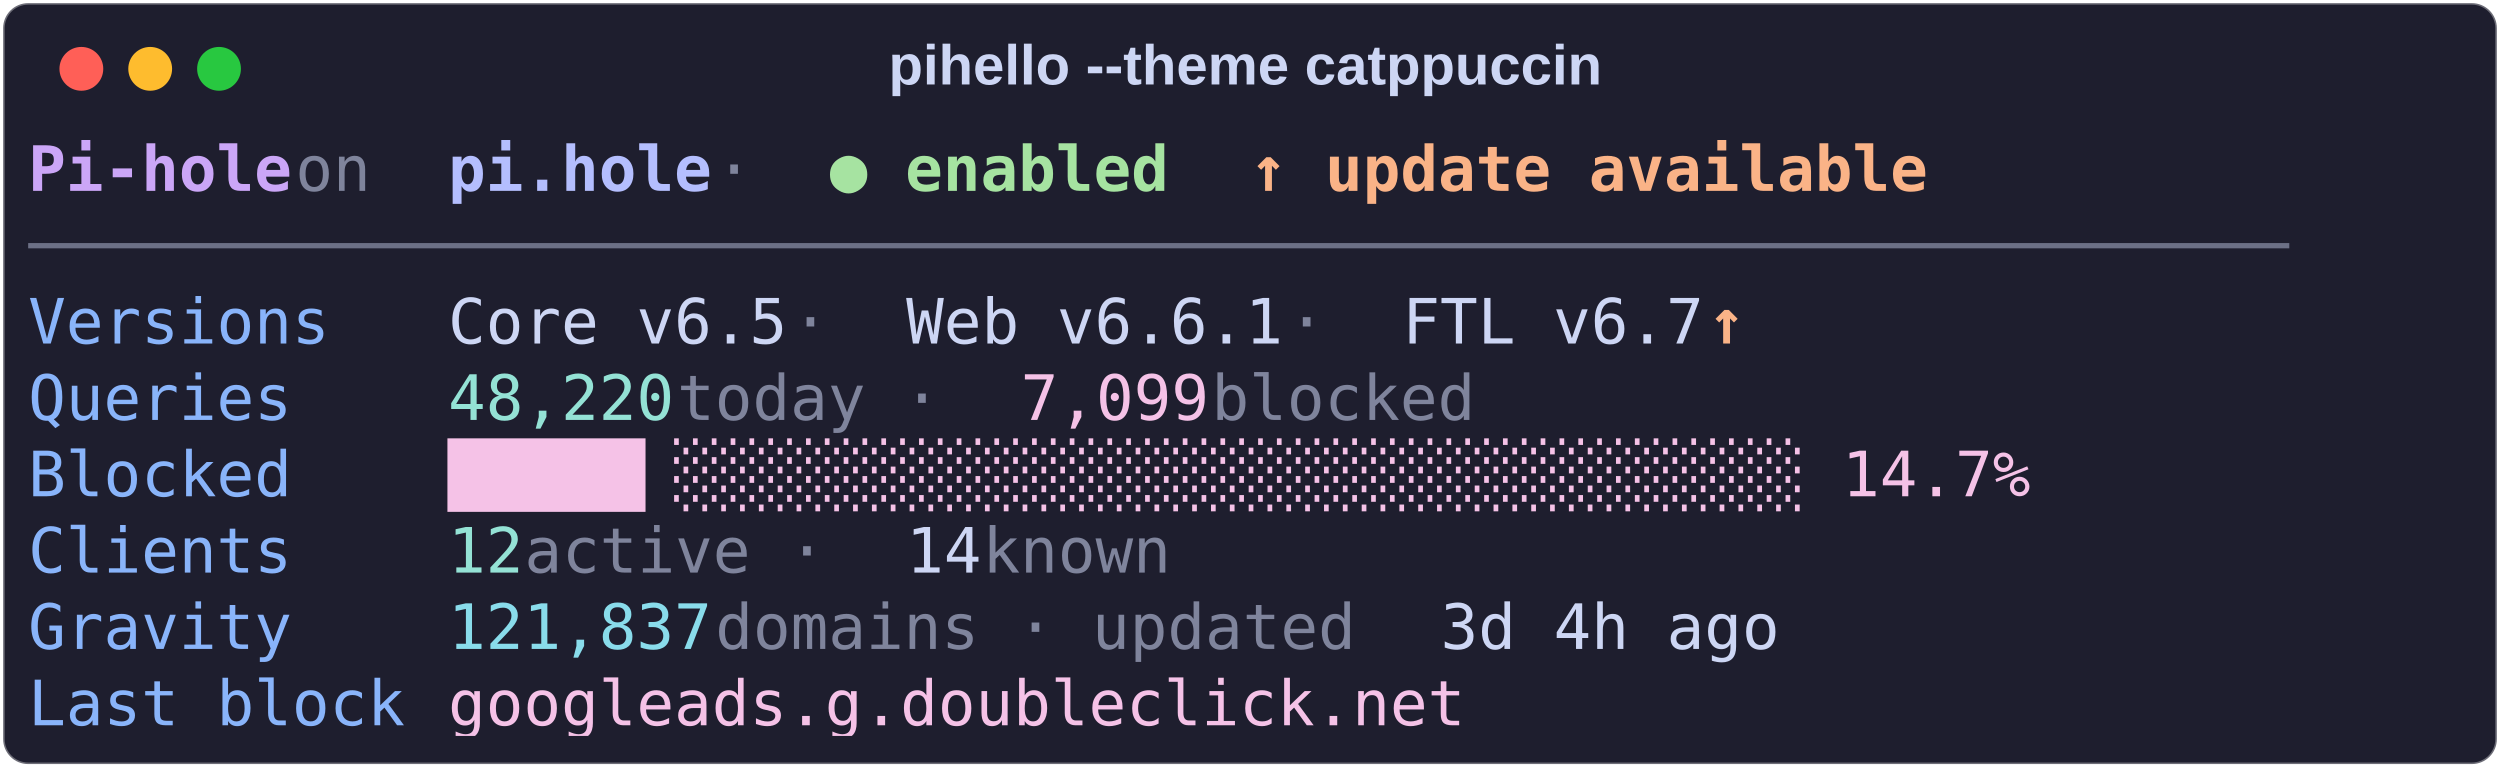
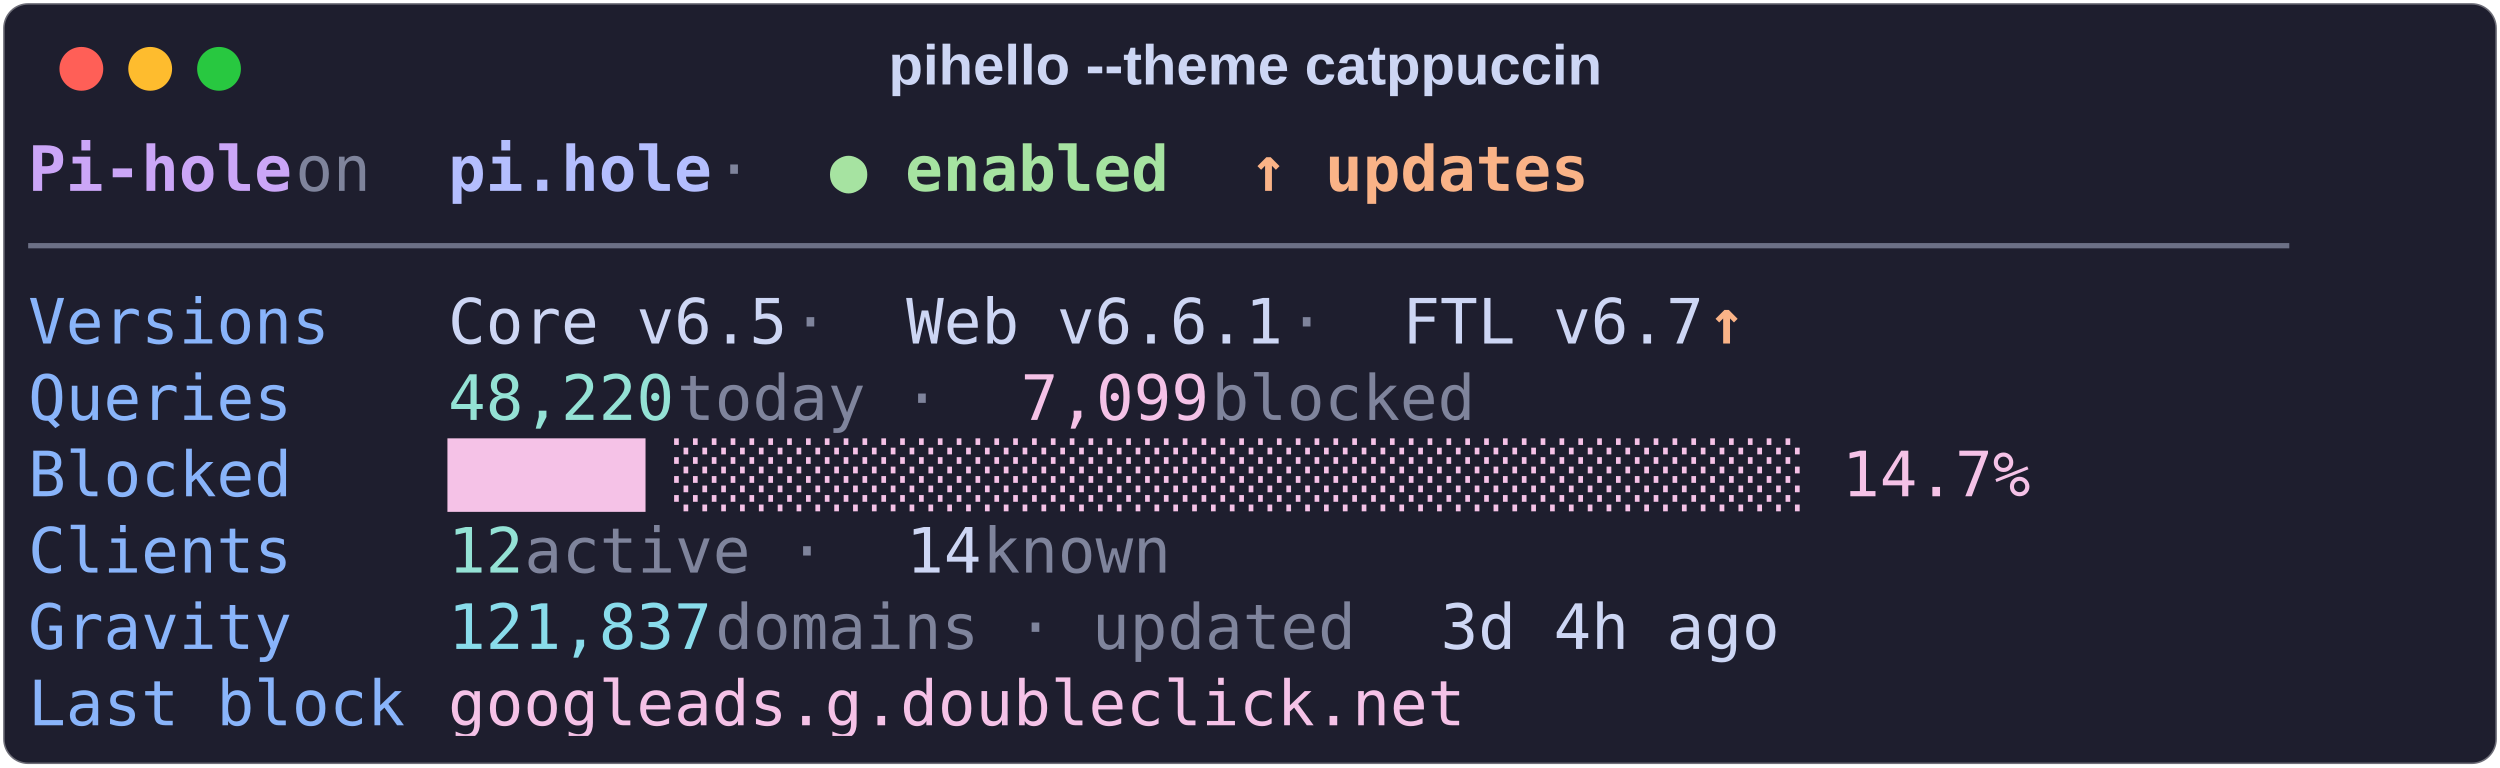
<svg xmlns="http://www.w3.org/2000/svg" class="rich-terminal" viewBox="0 0 799 245.2">
  <style>

    @font-face {
        font-family: "Fira Code";
        src: local("FiraCode-Regular"),
                url("https://cdnjs.cloudflare.com/ajax/libs/firacode/6.2.0/woff2/FiraCode-Regular.woff2") format("woff2"),
                url("https://cdnjs.cloudflare.com/ajax/libs/firacode/6.2.0/woff/FiraCode-Regular.woff") format("woff");
        font-style: normal;
        font-weight: 400;
    }
    @font-face {
        font-family: "Fira Code";
        src: local("FiraCode-Bold"),
                url("https://cdnjs.cloudflare.com/ajax/libs/firacode/6.2.0/woff2/FiraCode-Bold.woff2") format("woff2"),
                url("https://cdnjs.cloudflare.com/ajax/libs/firacode/6.2.0/woff/FiraCode-Bold.woff") format("woff");
        font-style: bold;
        font-weight: 700;
    }

-     .terminal-966863401-matrix {
+     .terminal-3938658011-matrix {
        font-family: Fira Code, monospace;
        font-size: 20px;
        line-height: 24.4px;
        font-variant-east-asian: full-width;
    }

-     .terminal-966863401-title {
+     .terminal-3938658011-title {
        font-size: 18px;
        font-weight: bold;
        font-family: arial;
    }

-     .terminal-966863401-r1 { fill: #cba6f7;font-weight: bold }
- .terminal-966863401-r2 { fill: #7f849c }
- .terminal-966863401-r3 { fill: #b4befe;font-weight: bold }
- .terminal-966863401-r4 { fill: #a6e3a1;font-weight: bold }
- .terminal-966863401-r5 { fill: #fab387;font-weight: bold }
- .terminal-966863401-r6 { fill: #cdd6f4 }
- .terminal-966863401-r7 { fill: #6c7086 }
- .terminal-966863401-r8 { fill: #89b4fa }
- .terminal-966863401-r9 { fill: #94e2d5 }
- .terminal-966863401-r10 { fill: #f5c2e7 }
- .terminal-966863401-r11 { fill: #89dceb }
+     .terminal-3938658011-r1 { fill: #cba6f7;font-weight: bold }
+ .terminal-3938658011-r2 { fill: #7f849c }
+ .terminal-3938658011-r3 { fill: #b4befe;font-weight: bold }
+ .terminal-3938658011-r4 { fill: #a6e3a1;font-weight: bold }
+ .terminal-3938658011-r5 { fill: #fab387;font-weight: bold }
+ .terminal-3938658011-r6 { fill: #cdd6f4 }
+ .terminal-3938658011-r7 { fill: #6c7086 }
+ .terminal-3938658011-r8 { fill: #89b4fa }
+ .terminal-3938658011-r9 { fill: #94e2d5 }
+ .terminal-3938658011-r10 { fill: #f5c2e7 }
+ .terminal-3938658011-r11 { fill: #89dceb }
    </style>
  <defs>
-     <clipPath id="terminal-966863401-clip-terminal">
+     <clipPath id="terminal-3938658011-clip-terminal">
      <rect x="0" y="0" width="779.8" height="194.2" />
    </clipPath>
-     <clipPath id="terminal-966863401-line-0">
+     <clipPath id="terminal-3938658011-line-0">
      <rect x="0" y="1.5" width="780.8" height="24.65" />
    </clipPath>
-     <clipPath id="terminal-966863401-line-1">
+     <clipPath id="terminal-3938658011-line-1">
      <rect x="0" y="25.9" width="780.8" height="24.65" />
    </clipPath>
-     <clipPath id="terminal-966863401-line-2">
+     <clipPath id="terminal-3938658011-line-2">
      <rect x="0" y="50.3" width="780.8" height="24.65" />
    </clipPath>
-     <clipPath id="terminal-966863401-line-3">
+     <clipPath id="terminal-3938658011-line-3">
      <rect x="0" y="74.7" width="780.8" height="24.65" />
    </clipPath>
-     <clipPath id="terminal-966863401-line-4">
+     <clipPath id="terminal-3938658011-line-4">
      <rect x="0" y="99.1" width="780.8" height="24.65" />
    </clipPath>
-     <clipPath id="terminal-966863401-line-5">
+     <clipPath id="terminal-3938658011-line-5">
      <rect x="0" y="123.5" width="780.8" height="24.65" />
    </clipPath>
-     <clipPath id="terminal-966863401-line-6">
+     <clipPath id="terminal-3938658011-line-6">
      <rect x="0" y="147.9" width="780.8" height="24.65" />
    </clipPath>
  </defs>
  <rect fill="#1e1e2e" stroke="rgba(255,255,255,0.35)" stroke-width="1" x="1" y="1" width="797" height="243.2" rx="8" />
-   <text class="terminal-966863401-title" fill="#cdd6f4" text-anchor="middle" x="398" y="27">pihello --theme catppuccin</text>
+   <text class="terminal-3938658011-title" fill="#cdd6f4" text-anchor="middle" x="398" y="27">pihello --theme catppuccin</text>
  <g transform="translate(26,22)">
    <circle cx="0" cy="0" r="7" fill="#ff5f57" />
    <circle cx="22" cy="0" r="7" fill="#febc2e" />
    <circle cx="44" cy="0" r="7" fill="#28c840" />
  </g>
-   <g transform="translate(9, 41)" clip-path="url(#terminal-966863401-clip-terminal)">
-     <g class="terminal-966863401-matrix">
-       <text class="terminal-966863401-r1" x="0" y="20" textLength="85.4" clip-path="url(#terminal-966863401-line-0)">Pi-hole</text>
-       <text class="terminal-966863401-r2" x="85.4" y="20" textLength="48.8" clip-path="url(#terminal-966863401-line-0)"> on </text>
-       <text class="terminal-966863401-r3" x="134.2" y="20" textLength="85.4" clip-path="url(#terminal-966863401-line-0)">pi.hole</text>
-       <text class="terminal-966863401-r2" x="219.6" y="20" textLength="36.6" clip-path="url(#terminal-966863401-line-0)"> · </text>
-       <text class="terminal-966863401-r4" x="256.2" y="20" textLength="109.8" clip-path="url(#terminal-966863401-line-0)">● enabled</text>
-       <text class="terminal-966863401-r5" x="390.4" y="20" textLength="219.6" clip-path="url(#terminal-966863401-line-0)">↑ update available</text>
-       <text class="terminal-966863401-r6" x="780.8" y="20" textLength="12.2" clip-path="url(#terminal-966863401-line-0)">
+   <g transform="translate(9, 41)" clip-path="url(#terminal-3938658011-clip-terminal)">
+     <g class="terminal-3938658011-matrix">
+       <text class="terminal-3938658011-r1" x="0" y="20" textLength="85.4" clip-path="url(#terminal-3938658011-line-0)">Pi-hole</text>
+       <text class="terminal-3938658011-r2" x="85.4" y="20" textLength="48.8" clip-path="url(#terminal-3938658011-line-0)"> on </text>
+       <text class="terminal-3938658011-r3" x="134.2" y="20" textLength="85.4" clip-path="url(#terminal-3938658011-line-0)">pi.hole</text>
+       <text class="terminal-3938658011-r2" x="219.6" y="20" textLength="36.6" clip-path="url(#terminal-3938658011-line-0)"> · </text>
+       <text class="terminal-3938658011-r4" x="256.2" y="20" textLength="109.8" clip-path="url(#terminal-3938658011-line-0)">● enabled</text>
+       <text class="terminal-3938658011-r5" x="390.4" y="20" textLength="109.8" clip-path="url(#terminal-3938658011-line-0)">↑ updates</text>
+       <text class="terminal-3938658011-r6" x="780.8" y="20" textLength="12.2" clip-path="url(#terminal-3938658011-line-0)">
</text>
-       <text class="terminal-966863401-r7" x="0" y="44.4" textLength="732" clip-path="url(#terminal-966863401-line-1)">────────────────────────────────────────────────────────────</text>
-       <text class="terminal-966863401-r6" x="780.8" y="44.4" textLength="12.2" clip-path="url(#terminal-966863401-line-1)">
+       <text class="terminal-3938658011-r7" x="0" y="44.4" textLength="732" clip-path="url(#terminal-3938658011-line-1)">────────────────────────────────────────────────────────────</text>
+       <text class="terminal-3938658011-r6" x="780.8" y="44.4" textLength="12.2" clip-path="url(#terminal-3938658011-line-1)">
</text>
-       <text class="terminal-966863401-r8" x="0" y="68.8" textLength="134.2" clip-path="url(#terminal-966863401-line-2)">Versions   </text>
-       <text class="terminal-966863401-r6" x="134.2" y="68.8" textLength="109.8" clip-path="url(#terminal-966863401-line-2)">Core v6.5</text>
-       <text class="terminal-966863401-r2" x="244" y="68.8" textLength="36.6" clip-path="url(#terminal-966863401-line-2)"> · </text>
-       <text class="terminal-966863401-r6" x="280.6" y="68.8" textLength="122" clip-path="url(#terminal-966863401-line-2)">Web v6.6.1</text>
-       <text class="terminal-966863401-r2" x="402.6" y="68.8" textLength="36.6" clip-path="url(#terminal-966863401-line-2)"> · </text>
-       <text class="terminal-966863401-r6" x="439.2" y="68.8" textLength="97.6" clip-path="url(#terminal-966863401-line-2)">FTL v6.7</text>
-       <text class="terminal-966863401-r5" x="536.8" y="68.8" textLength="12.2" clip-path="url(#terminal-966863401-line-2)">↑</text>
-       <text class="terminal-966863401-r6" x="780.8" y="68.8" textLength="12.2" clip-path="url(#terminal-966863401-line-2)">
+       <text class="terminal-3938658011-r8" x="0" y="68.8" textLength="134.2" clip-path="url(#terminal-3938658011-line-2)">Versions   </text>
+       <text class="terminal-3938658011-r6" x="134.2" y="68.8" textLength="109.8" clip-path="url(#terminal-3938658011-line-2)">Core v6.5</text>
+       <text class="terminal-3938658011-r2" x="244" y="68.8" textLength="36.6" clip-path="url(#terminal-3938658011-line-2)"> · </text>
+       <text class="terminal-3938658011-r6" x="280.6" y="68.8" textLength="122" clip-path="url(#terminal-3938658011-line-2)">Web v6.6.1</text>
+       <text class="terminal-3938658011-r2" x="402.6" y="68.8" textLength="36.6" clip-path="url(#terminal-3938658011-line-2)"> · </text>
+       <text class="terminal-3938658011-r6" x="439.2" y="68.8" textLength="97.6" clip-path="url(#terminal-3938658011-line-2)">FTL v6.7</text>
+       <text class="terminal-3938658011-r5" x="536.8" y="68.8" textLength="12.2" clip-path="url(#terminal-3938658011-line-2)">↑</text>
+       <text class="terminal-3938658011-r6" x="780.8" y="68.8" textLength="12.2" clip-path="url(#terminal-3938658011-line-2)">
</text>
-       <text class="terminal-966863401-r8" x="0" y="93.2" textLength="134.2" clip-path="url(#terminal-966863401-line-3)">Queries    </text>
-       <text class="terminal-966863401-r9" x="134.2" y="93.2" textLength="73.2" clip-path="url(#terminal-966863401-line-3)">48,220</text>
-       <text class="terminal-966863401-r2" x="207.4" y="93.2" textLength="109.8" clip-path="url(#terminal-966863401-line-3)"> today · </text>
-       <text class="terminal-966863401-r10" x="317.2" y="93.2" textLength="61" clip-path="url(#terminal-966863401-line-3)">7,099</text>
-       <text class="terminal-966863401-r2" x="378.2" y="93.2" textLength="97.6" clip-path="url(#terminal-966863401-line-3)"> blocked</text>
-       <text class="terminal-966863401-r6" x="780.8" y="93.2" textLength="12.2" clip-path="url(#terminal-966863401-line-3)">
+       <text class="terminal-3938658011-r8" x="0" y="93.2" textLength="134.2" clip-path="url(#terminal-3938658011-line-3)">Queries    </text>
+       <text class="terminal-3938658011-r9" x="134.2" y="93.2" textLength="73.2" clip-path="url(#terminal-3938658011-line-3)">48,220</text>
+       <text class="terminal-3938658011-r2" x="207.4" y="93.2" textLength="109.8" clip-path="url(#terminal-3938658011-line-3)"> today · </text>
+       <text class="terminal-3938658011-r10" x="317.2" y="93.2" textLength="61" clip-path="url(#terminal-3938658011-line-3)">7,099</text>
+       <text class="terminal-3938658011-r2" x="378.2" y="93.2" textLength="97.6" clip-path="url(#terminal-3938658011-line-3)"> blocked</text>
+       <text class="terminal-3938658011-r6" x="780.8" y="93.2" textLength="12.2" clip-path="url(#terminal-3938658011-line-3)">
</text>
-       <text class="terminal-966863401-r8" x="0" y="117.6" textLength="134.2" clip-path="url(#terminal-966863401-line-4)">Blocked    </text>
-       <text class="terminal-966863401-r10" x="134.2" y="117.6" textLength="512.4" clip-path="url(#terminal-966863401-line-4)">█████▎░░░░░░░░░░░░░░░░░░░░░░░░░░░░░░ 14.7%</text>
-       <text class="terminal-966863401-r6" x="780.8" y="117.6" textLength="12.2" clip-path="url(#terminal-966863401-line-4)">
+       <text class="terminal-3938658011-r8" x="0" y="117.6" textLength="134.2" clip-path="url(#terminal-3938658011-line-4)">Blocked    </text>
+       <text class="terminal-3938658011-r10" x="134.2" y="117.6" textLength="512.4" clip-path="url(#terminal-3938658011-line-4)">█████▎░░░░░░░░░░░░░░░░░░░░░░░░░░░░░░ 14.7%</text>
+       <text class="terminal-3938658011-r6" x="780.8" y="117.6" textLength="12.2" clip-path="url(#terminal-3938658011-line-4)">
</text>
-       <text class="terminal-966863401-r8" x="0" y="142" textLength="134.2" clip-path="url(#terminal-966863401-line-5)">Clients    </text>
-       <text class="terminal-966863401-r9" x="134.2" y="142" textLength="24.4" clip-path="url(#terminal-966863401-line-5)">12</text>
-       <text class="terminal-966863401-r2" x="158.6" y="142" textLength="122" clip-path="url(#terminal-966863401-line-5)"> active · </text>
-       <text class="terminal-966863401-r6" x="280.6" y="142" textLength="24.4" clip-path="url(#terminal-966863401-line-5)">14</text>
-       <text class="terminal-966863401-r2" x="305" y="142" textLength="73.2" clip-path="url(#terminal-966863401-line-5)"> known</text>
-       <text class="terminal-966863401-r6" x="780.8" y="142" textLength="12.2" clip-path="url(#terminal-966863401-line-5)">
+       <text class="terminal-3938658011-r8" x="0" y="142" textLength="134.2" clip-path="url(#terminal-3938658011-line-5)">Clients    </text>
+       <text class="terminal-3938658011-r9" x="134.2" y="142" textLength="24.4" clip-path="url(#terminal-3938658011-line-5)">12</text>
+       <text class="terminal-3938658011-r2" x="158.6" y="142" textLength="122" clip-path="url(#terminal-3938658011-line-5)"> active · </text>
+       <text class="terminal-3938658011-r6" x="280.6" y="142" textLength="24.4" clip-path="url(#terminal-3938658011-line-5)">14</text>
+       <text class="terminal-3938658011-r2" x="305" y="142" textLength="73.2" clip-path="url(#terminal-3938658011-line-5)"> known</text>
+       <text class="terminal-3938658011-r6" x="780.8" y="142" textLength="12.2" clip-path="url(#terminal-3938658011-line-5)">
</text>
-       <text class="terminal-966863401-r8" x="0" y="166.4" textLength="134.2" clip-path="url(#terminal-966863401-line-6)">Gravity    </text>
-       <text class="terminal-966863401-r11" x="134.2" y="166.4" textLength="85.4" clip-path="url(#terminal-966863401-line-6)">121,837</text>
-       <text class="terminal-966863401-r2" x="219.6" y="166.4" textLength="231.8" clip-path="url(#terminal-966863401-line-6)"> domains · updated </text>
-       <text class="terminal-966863401-r6" x="451.4" y="166.4" textLength="109.8" clip-path="url(#terminal-966863401-line-6)">3d 4h ago</text>
-       <text class="terminal-966863401-r6" x="780.8" y="166.4" textLength="12.2" clip-path="url(#terminal-966863401-line-6)">
+       <text class="terminal-3938658011-r8" x="0" y="166.4" textLength="134.2" clip-path="url(#terminal-3938658011-line-6)">Gravity    </text>
+       <text class="terminal-3938658011-r11" x="134.2" y="166.4" textLength="85.4" clip-path="url(#terminal-3938658011-line-6)">121,837</text>
+       <text class="terminal-3938658011-r2" x="219.6" y="166.4" textLength="231.8" clip-path="url(#terminal-3938658011-line-6)"> domains · updated </text>
+       <text class="terminal-3938658011-r6" x="451.4" y="166.4" textLength="109.8" clip-path="url(#terminal-3938658011-line-6)">3d 4h ago</text>
+       <text class="terminal-3938658011-r6" x="780.8" y="166.4" textLength="12.2" clip-path="url(#terminal-3938658011-line-6)">
</text>
-       <text class="terminal-966863401-r8" x="0" y="190.8" textLength="134.2" clip-path="url(#terminal-966863401-line-7)">Last block </text>
-       <text class="terminal-966863401-r10" x="134.2" y="190.8" textLength="329.4" clip-path="url(#terminal-966863401-line-7)">googleads.g.doubleclick.net</text>
-       <text class="terminal-966863401-r6" x="780.8" y="190.8" textLength="12.2" clip-path="url(#terminal-966863401-line-7)">
+       <text class="terminal-3938658011-r8" x="0" y="190.8" textLength="134.2" clip-path="url(#terminal-3938658011-line-7)">Last block </text>
+       <text class="terminal-3938658011-r10" x="134.2" y="190.8" textLength="329.4" clip-path="url(#terminal-3938658011-line-7)">googleads.g.doubleclick.net</text>
+       <text class="terminal-3938658011-r6" x="780.8" y="190.8" textLength="12.2" clip-path="url(#terminal-3938658011-line-7)">
</text>
    </g>
  </g>
</svg>
